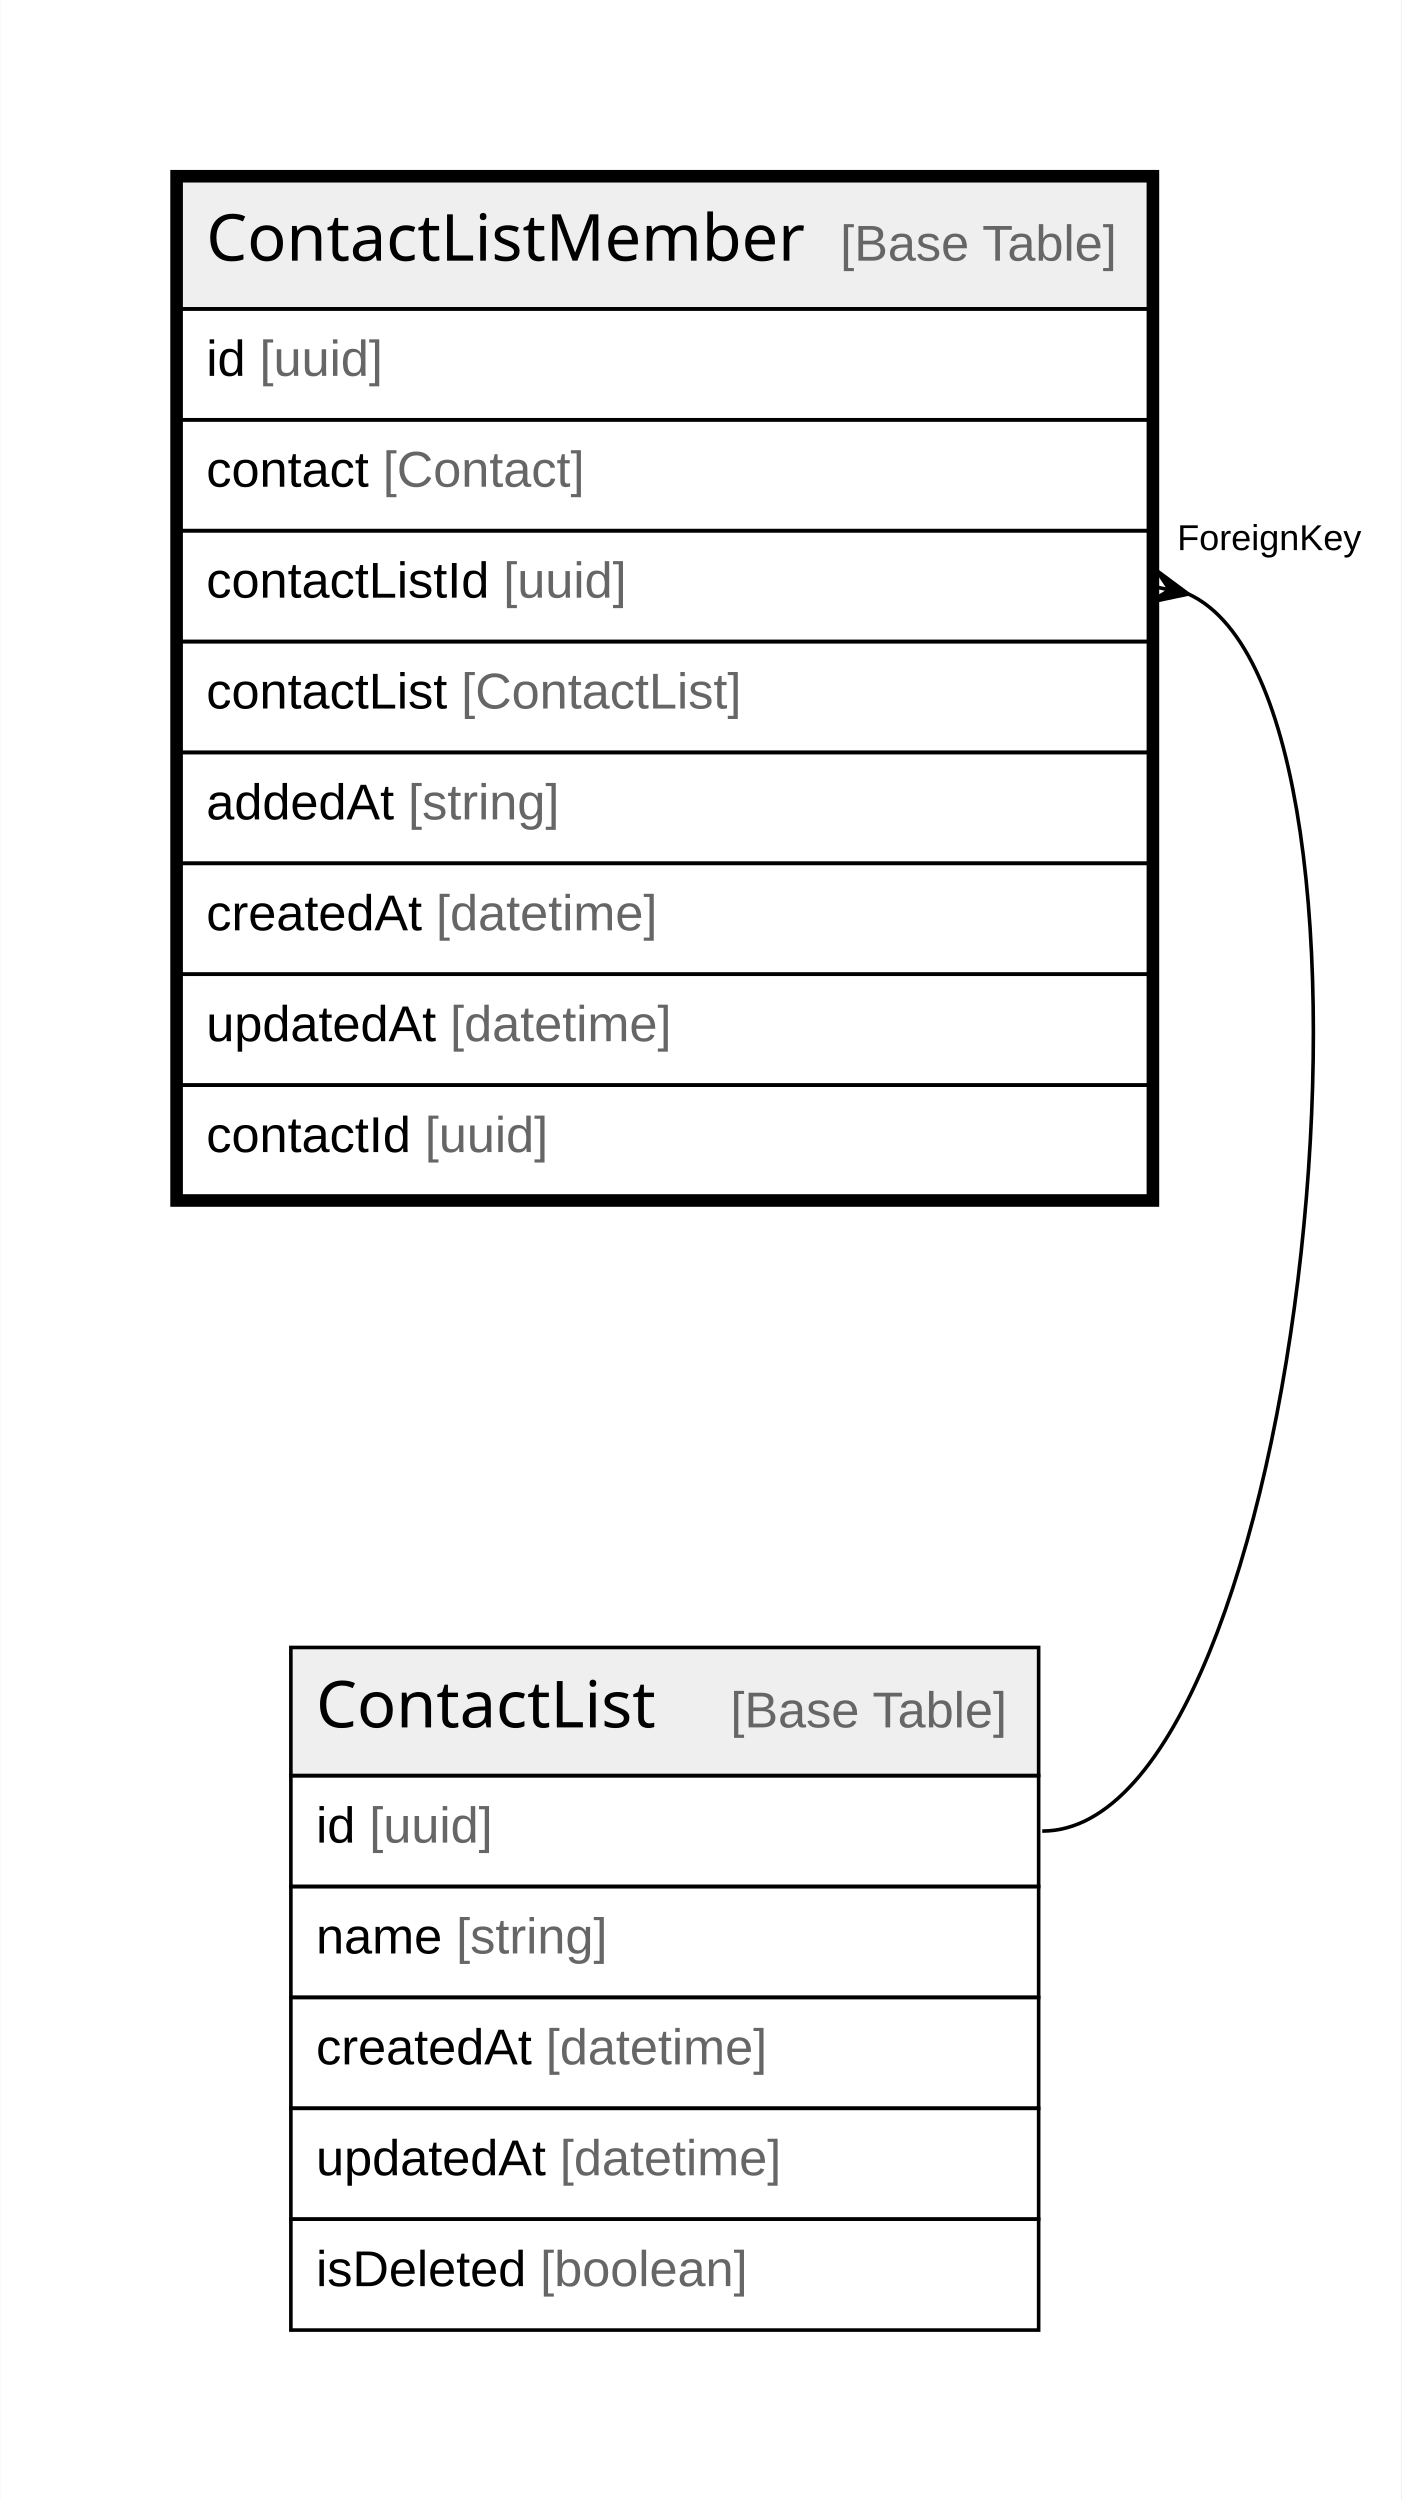
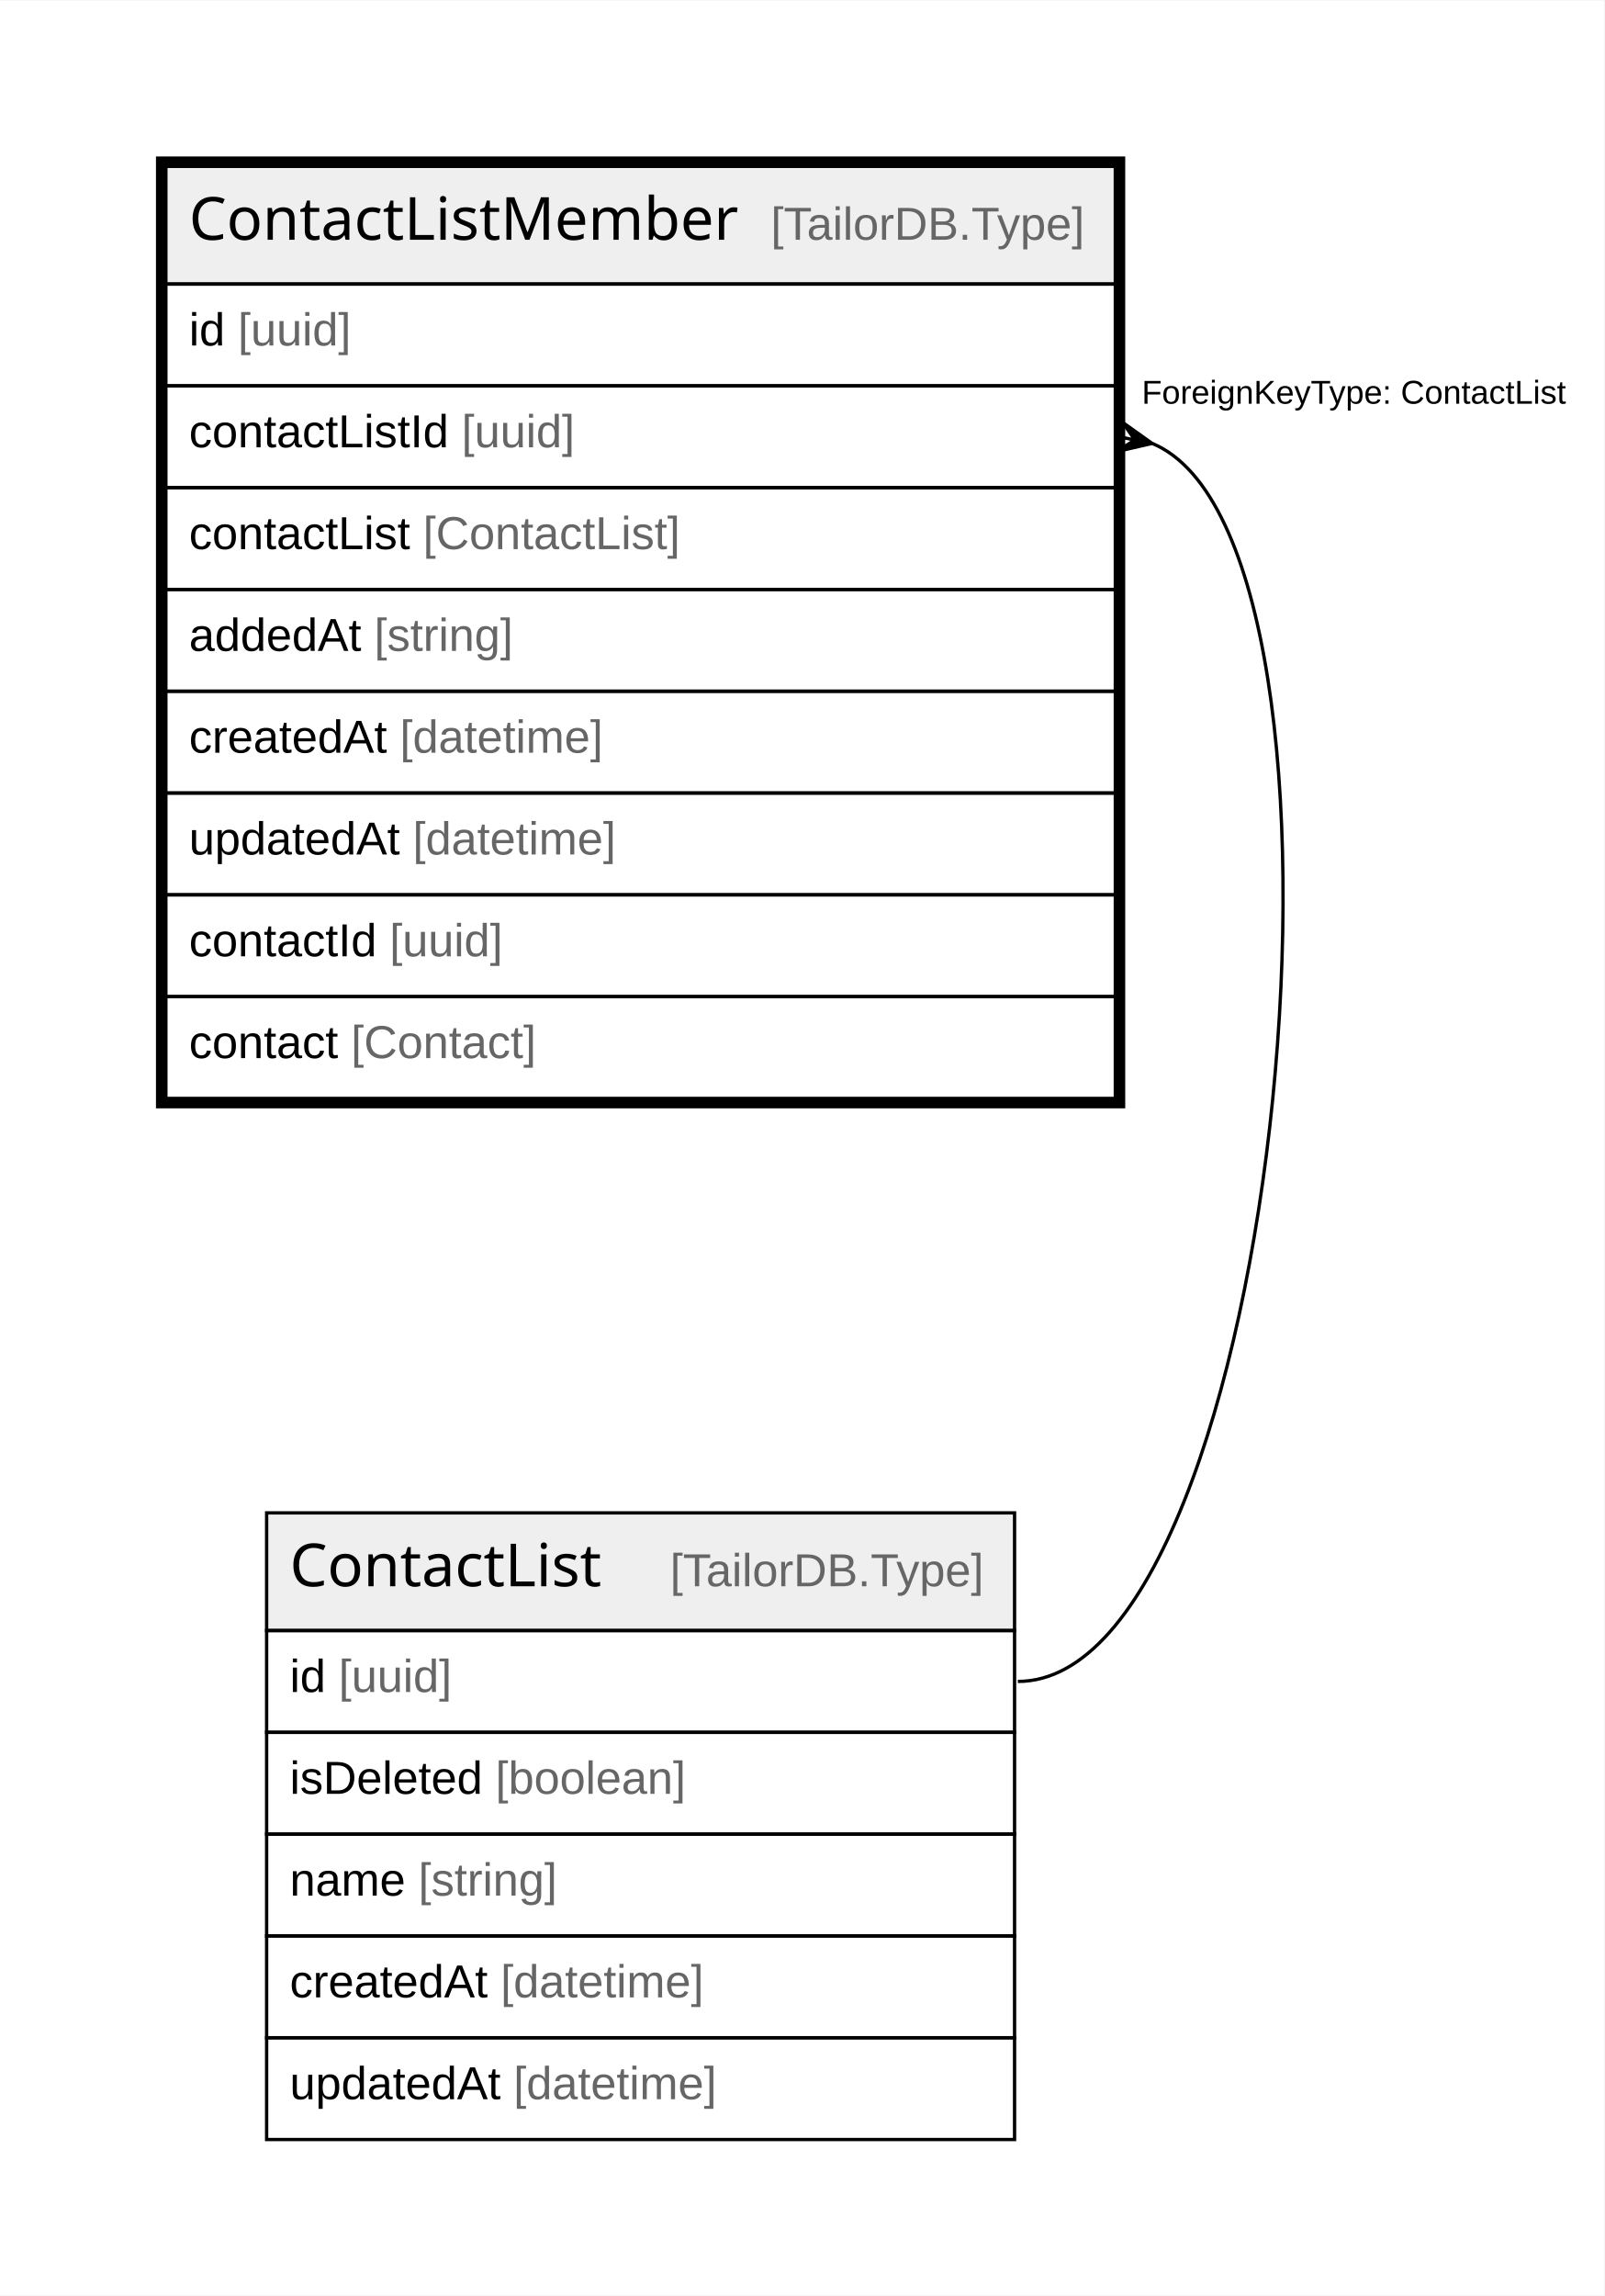
- <svg xmlns="http://www.w3.org/2000/svg" width="389pt" height="694pt" viewBox="0.00 0.00 389.02 694.40">
+ <svg xmlns="http://www.w3.org/2000/svg" width="485pt" height="694pt" viewBox="0.00 0.00 485.48 694.40">
  <g id="graph0" class="graph" transform="scale(1 1) rotate(0) translate(4 690.4)">
-     <polygon fill="white" stroke="none" points="-4,4 -4,-690.4 385.02,-690.4 385.02,4 -4,4" />
+     <polygon fill="white" stroke="none" points="-4,4 -4,-690.4 481.48,-690.4 481.48,4 -4,4" />
    <g id="node1" class="node">
-       <polygon fill="#efefef" stroke="none" points="46.2,-604.6 46.2,-640.2 314.88,-640.2 314.88,-604.6 46.2,-604.6" />
-       <polygon fill="none" stroke="black" points="46.2,-604.6 46.2,-640.2 314.88,-640.2 314.88,-604.6 46.2,-604.6" />
+       <polygon fill="#efefef" stroke="none" points="46.2,-604.6 46.2,-640.2 333.53,-640.2 333.53,-604.6 46.2,-604.6" />
+       <polygon fill="none" stroke="black" points="46.2,-604.6 46.2,-640.2 333.53,-640.2 333.53,-604.6 46.2,-604.6" />
      <text text-anchor="start" x="53.2" y="-618" font-family="Arial Bold" font-size="18.00">ContactListMember</text>
      <text text-anchor="start" x="198.17" y="-618" font-family="Arial" font-size="14.00">    </text>
-       <text text-anchor="start" x="229.28" y="-618" font-family="Arial" font-size="14.00" fill="#666666">[Base Table]</text>
-       <polygon fill="none" stroke="black" points="46.2,-573.8 46.2,-604.6 314.88,-604.6 314.88,-573.8 46.2,-573.8" />
+       <text text-anchor="start" x="229.28" y="-618" font-family="Arial" font-size="14.00" fill="#666666">[TailorDB.Type]</text>
+       <polygon fill="none" stroke="black" points="46.2,-573.8 46.2,-604.6 333.53,-604.6 333.53,-573.8 46.2,-573.8" />
      <text text-anchor="start" x="53.2" y="-586" font-family="Arial" font-size="14.00">id </text>
      <text text-anchor="start" x="67.99" y="-586" font-family="Arial" font-size="14.00" fill="#666666">[uuid]</text>
-       <polygon fill="none" stroke="black" points="46.2,-543 46.2,-573.8 314.88,-573.8 314.88,-543 46.2,-543" />
-       <text text-anchor="start" x="53.2" y="-555.2" font-family="Arial" font-size="14.00">contact </text>
-       <text text-anchor="start" x="102.23" y="-555.2" font-family="Arial" font-size="14.00" fill="#666666">[Contact]</text>
-       <polygon fill="none" stroke="black" points="46.2,-512.2 46.2,-543 314.88,-543 314.88,-512.2 46.2,-512.2" />
-       <text text-anchor="start" x="53.2" y="-524.4" font-family="Arial" font-size="14.00">contactListId </text>
-       <text text-anchor="start" x="135.69" y="-524.4" font-family="Arial" font-size="14.00" fill="#666666">[uuid]</text>
-       <polygon fill="none" stroke="black" points="46.2,-481.4 46.2,-512.2 314.88,-512.2 314.88,-481.4 46.2,-481.4" />
-       <text text-anchor="start" x="53.2" y="-493.6" font-family="Arial" font-size="14.00">contactList </text>
-       <text text-anchor="start" x="124.01" y="-493.6" font-family="Arial" font-size="14.00" fill="#666666">[ContactList]</text>
-       <polygon fill="none" stroke="black" points="46.2,-450.6 46.2,-481.4 314.88,-481.4 314.88,-450.6 46.2,-450.6" />
-       <text text-anchor="start" x="53.2" y="-462.8" font-family="Arial" font-size="14.00">addedAt </text>
-       <text text-anchor="start" x="109.25" y="-462.8" font-family="Arial" font-size="14.00" fill="#666666">[string]</text>
-       <polygon fill="none" stroke="black" points="46.2,-419.8 46.2,-450.6 314.88,-450.6 314.88,-419.8 46.2,-419.8" />
-       <text text-anchor="start" x="53.2" y="-432" font-family="Arial" font-size="14.00">createdAt </text>
-       <text text-anchor="start" x="117.01" y="-432" font-family="Arial" font-size="14.00" fill="#666666">[datetime]</text>
-       <polygon fill="none" stroke="black" points="46.2,-389 46.2,-419.8 314.88,-419.8 314.88,-389 46.2,-389" />
-       <text text-anchor="start" x="53.2" y="-401.2" font-family="Arial" font-size="14.00">updatedAt </text>
-       <text text-anchor="start" x="120.92" y="-401.2" font-family="Arial" font-size="14.00" fill="#666666">[datetime]</text>
-       <polygon fill="none" stroke="black" points="46.2,-358.2 46.2,-389 314.88,-389 314.88,-358.2 46.2,-358.2" />
-       <text text-anchor="start" x="53.2" y="-370.4" font-family="Arial" font-size="14.00">contactId </text>
-       <text text-anchor="start" x="113.9" y="-370.4" font-family="Arial" font-size="14.00" fill="#666666">[uuid]</text>
-       <polygon fill="none" stroke="black" stroke-width="3" points="44.7,-356.7 44.7,-641.7 316.38,-641.7 316.38,-356.7 44.7,-356.7" />
+       <polygon fill="none" stroke="black" points="46.2,-543 46.2,-573.8 333.53,-573.8 333.53,-543 46.2,-543" />
+       <text text-anchor="start" x="53.2" y="-555.2" font-family="Arial" font-size="14.00">contactListId </text>
+       <text text-anchor="start" x="135.69" y="-555.2" font-family="Arial" font-size="14.00" fill="#666666">[uuid]</text>
+       <polygon fill="none" stroke="black" points="46.2,-512.2 46.2,-543 333.53,-543 333.53,-512.2 46.2,-512.2" />
+       <text text-anchor="start" x="53.2" y="-524.4" font-family="Arial" font-size="14.00">contactList </text>
+       <text text-anchor="start" x="124.01" y="-524.4" font-family="Arial" font-size="14.00" fill="#666666">[ContactList]</text>
+       <polygon fill="none" stroke="black" points="46.2,-481.4 46.2,-512.2 333.53,-512.2 333.53,-481.4 46.2,-481.4" />
+       <text text-anchor="start" x="53.2" y="-493.6" font-family="Arial" font-size="14.00">addedAt </text>
+       <text text-anchor="start" x="109.25" y="-493.6" font-family="Arial" font-size="14.00" fill="#666666">[string]</text>
+       <polygon fill="none" stroke="black" points="46.2,-450.6 46.2,-481.4 333.53,-481.4 333.53,-450.6 46.2,-450.6" />
+       <text text-anchor="start" x="53.2" y="-462.8" font-family="Arial" font-size="14.00">createdAt </text>
+       <text text-anchor="start" x="117.01" y="-462.8" font-family="Arial" font-size="14.00" fill="#666666">[datetime]</text>
+       <polygon fill="none" stroke="black" points="46.2,-419.8 46.2,-450.6 333.53,-450.6 333.53,-419.8 46.2,-419.8" />
+       <text text-anchor="start" x="53.2" y="-432" font-family="Arial" font-size="14.00">updatedAt </text>
+       <text text-anchor="start" x="120.92" y="-432" font-family="Arial" font-size="14.00" fill="#666666">[datetime]</text>
+       <polygon fill="none" stroke="black" points="46.2,-389 46.2,-419.8 333.53,-419.8 333.53,-389 46.2,-389" />
+       <text text-anchor="start" x="53.2" y="-401.2" font-family="Arial" font-size="14.00">contactId </text>
+       <text text-anchor="start" x="113.9" y="-401.2" font-family="Arial" font-size="14.00" fill="#666666">[uuid]</text>
+       <polygon fill="none" stroke="black" points="46.2,-358.2 46.2,-389 333.53,-389 333.53,-358.2 46.2,-358.2" />
+       <text text-anchor="start" x="53.2" y="-370.4" font-family="Arial" font-size="14.00">contact </text>
+       <text text-anchor="start" x="102.23" y="-370.4" font-family="Arial" font-size="14.00" fill="#666666">[Contact]</text>
+       <polygon fill="none" stroke="black" stroke-width="3" points="44.7,-356.7 44.7,-641.7 335.03,-641.7 335.03,-356.7 44.7,-356.7" />
    </g>
    <g id="node2" class="node">
-       <polygon fill="#efefef" stroke="none" points="76.69,-197.2 76.69,-232.8 284.39,-232.8 284.39,-197.2 76.69,-197.2" />
-       <polygon fill="none" stroke="black" points="76.69,-197.2 76.69,-232.8 284.39,-232.8 284.39,-197.2 76.69,-197.2" />
+       <polygon fill="#efefef" stroke="none" points="76.69,-197.2 76.69,-232.8 303.04,-232.8 303.04,-197.2 76.69,-197.2" />
+       <polygon fill="none" stroke="black" points="76.69,-197.2 76.69,-232.8 303.04,-232.8 303.04,-197.2 76.69,-197.2" />
      <text text-anchor="start" x="83.69" y="-210.6" font-family="Arial Bold" font-size="18.00">ContactList</text>
      <text text-anchor="start" x="167.68" y="-210.6" font-family="Arial" font-size="14.00">    </text>
-       <text text-anchor="start" x="198.79" y="-210.6" font-family="Arial" font-size="14.00" fill="#666666">[Base Table]</text>
-       <polygon fill="none" stroke="black" points="76.69,-166.4 76.69,-197.2 284.39,-197.2 284.39,-166.4 76.69,-166.4" />
+       <text text-anchor="start" x="198.79" y="-210.6" font-family="Arial" font-size="14.00" fill="#666666">[TailorDB.Type]</text>
+       <polygon fill="none" stroke="black" points="76.69,-166.4 76.69,-197.2 303.04,-197.2 303.04,-166.4 76.69,-166.4" />
      <text text-anchor="start" x="83.69" y="-178.6" font-family="Arial" font-size="14.00">id </text>
      <text text-anchor="start" x="98.48" y="-178.6" font-family="Arial" font-size="14.00" fill="#666666">[uuid]</text>
-       <polygon fill="none" stroke="black" points="76.69,-135.6 76.69,-166.4 284.39,-166.4 284.39,-135.6 76.69,-135.6" />
-       <text text-anchor="start" x="83.69" y="-147.8" font-family="Arial" font-size="14.00">name </text>
-       <text text-anchor="start" x="122.6" y="-147.8" font-family="Arial" font-size="14.00" fill="#666666">[string]</text>
-       <polygon fill="none" stroke="black" points="76.69,-104.8 76.69,-135.6 284.39,-135.6 284.39,-104.8 76.69,-104.8" />
-       <text text-anchor="start" x="83.69" y="-117" font-family="Arial" font-size="14.00">createdAt </text>
-       <text text-anchor="start" x="147.5" y="-117" font-family="Arial" font-size="14.00" fill="#666666">[datetime]</text>
-       <polygon fill="none" stroke="black" points="76.69,-74 76.69,-104.8 284.39,-104.8 284.39,-74 76.69,-74" />
-       <text text-anchor="start" x="83.69" y="-86.2" font-family="Arial" font-size="14.00">updatedAt </text>
-       <text text-anchor="start" x="151.41" y="-86.2" font-family="Arial" font-size="14.00" fill="#666666">[datetime]</text>
-       <polygon fill="none" stroke="black" points="76.69,-43.2 76.69,-74 284.39,-74 284.39,-43.2 76.69,-43.2" />
-       <text text-anchor="start" x="83.69" y="-55.4" font-family="Arial" font-size="14.00">isDeleted </text>
-       <text text-anchor="start" x="145.94" y="-55.4" font-family="Arial" font-size="14.00" fill="#666666">[boolean]</text>
+       <polygon fill="none" stroke="black" points="76.69,-135.6 76.69,-166.4 303.04,-166.4 303.04,-135.6 76.69,-135.6" />
+       <text text-anchor="start" x="83.69" y="-147.8" font-family="Arial" font-size="14.00">isDeleted </text>
+       <text text-anchor="start" x="145.94" y="-147.8" font-family="Arial" font-size="14.00" fill="#666666">[boolean]</text>
+       <polygon fill="none" stroke="black" points="76.69,-104.8 76.69,-135.6 303.04,-135.6 303.04,-104.8 76.69,-104.8" />
+       <text text-anchor="start" x="83.69" y="-117" font-family="Arial" font-size="14.00">name </text>
+       <text text-anchor="start" x="122.6" y="-117" font-family="Arial" font-size="14.00" fill="#666666">[string]</text>
+       <polygon fill="none" stroke="black" points="76.69,-74 76.69,-104.8 303.04,-104.8 303.04,-74 76.69,-74" />
+       <text text-anchor="start" x="83.69" y="-86.2" font-family="Arial" font-size="14.00">createdAt </text>
+       <text text-anchor="start" x="147.5" y="-86.2" font-family="Arial" font-size="14.00" fill="#666666">[datetime]</text>
+       <polygon fill="none" stroke="black" points="76.69,-43.2 76.69,-74 303.04,-74 303.04,-43.2 76.69,-43.2" />
+       <text text-anchor="start" x="83.69" y="-55.4" font-family="Arial" font-size="14.00">updatedAt </text>
+       <text text-anchor="start" x="151.41" y="-55.4" font-family="Arial" font-size="14.00" fill="#666666">[datetime]</text>
    </g>
    <g id="edge1" class="edge">
-       <path fill="none" stroke="black" d="M326.03,-525.39C390.07,-495.94 358.92,-181.8 285.39,-181.8" />
-       <polygon fill="black" stroke="black" points="325.98,-525.4 315.25,-523.13 320.77,-526.54 316.54,-527.46 316.54,-527.46 316.54,-527.46 320.77,-526.54 317.17,-531.93 325.98,-525.4" />
-       <text text-anchor="start" x="322.88" y="-537.6" font-family="Arial" font-size="10.00">ForeignKey</text>
+       <path fill="none" stroke="black" d="M344.73,-556.37C415.78,-526.73 384.4,-181.8 304.04,-181.8" />
+       <polygon fill="black" stroke="black" points="344.67,-556.39 333.98,-553.92 339.44,-557.43 335.19,-558.27 335.19,-558.27 335.19,-558.27 339.44,-557.43 335.74,-562.75 344.67,-556.39" />
+       <text text-anchor="start" x="341.53" y="-568.4" font-family="Arial" font-size="10.00">ForeignKeyType: ContactList</text>
    </g>
  </g>
</svg>
